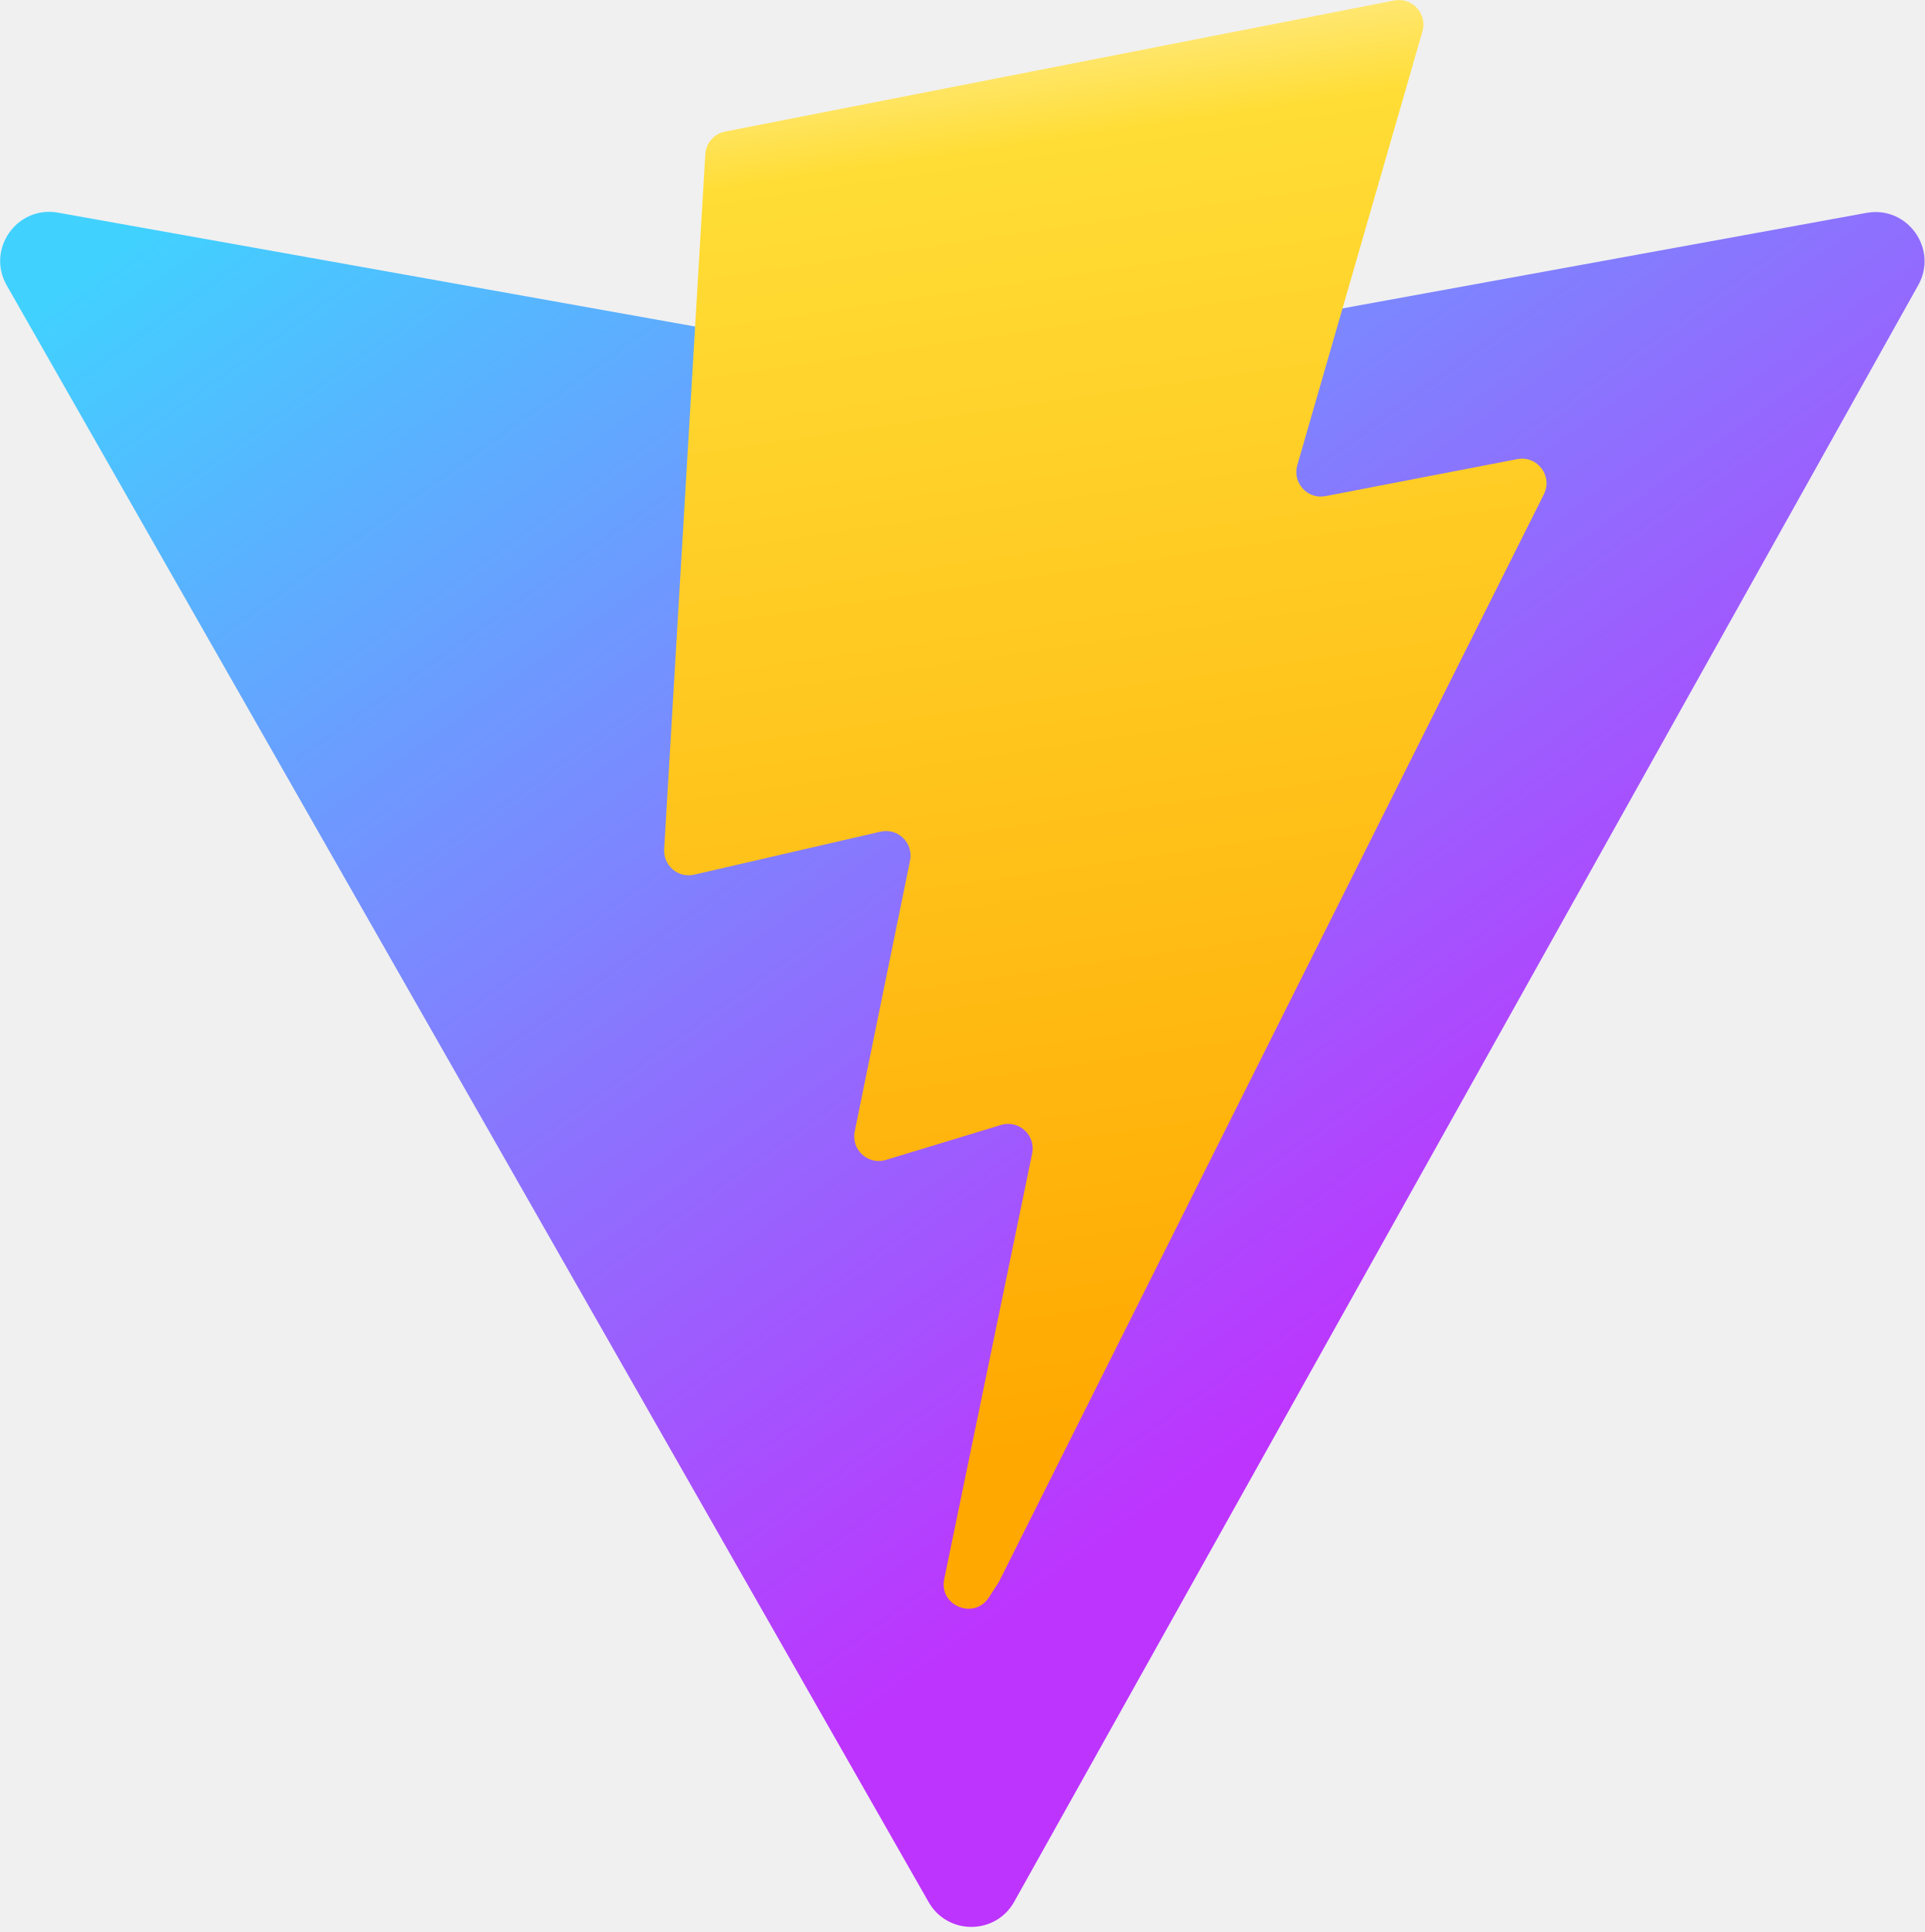
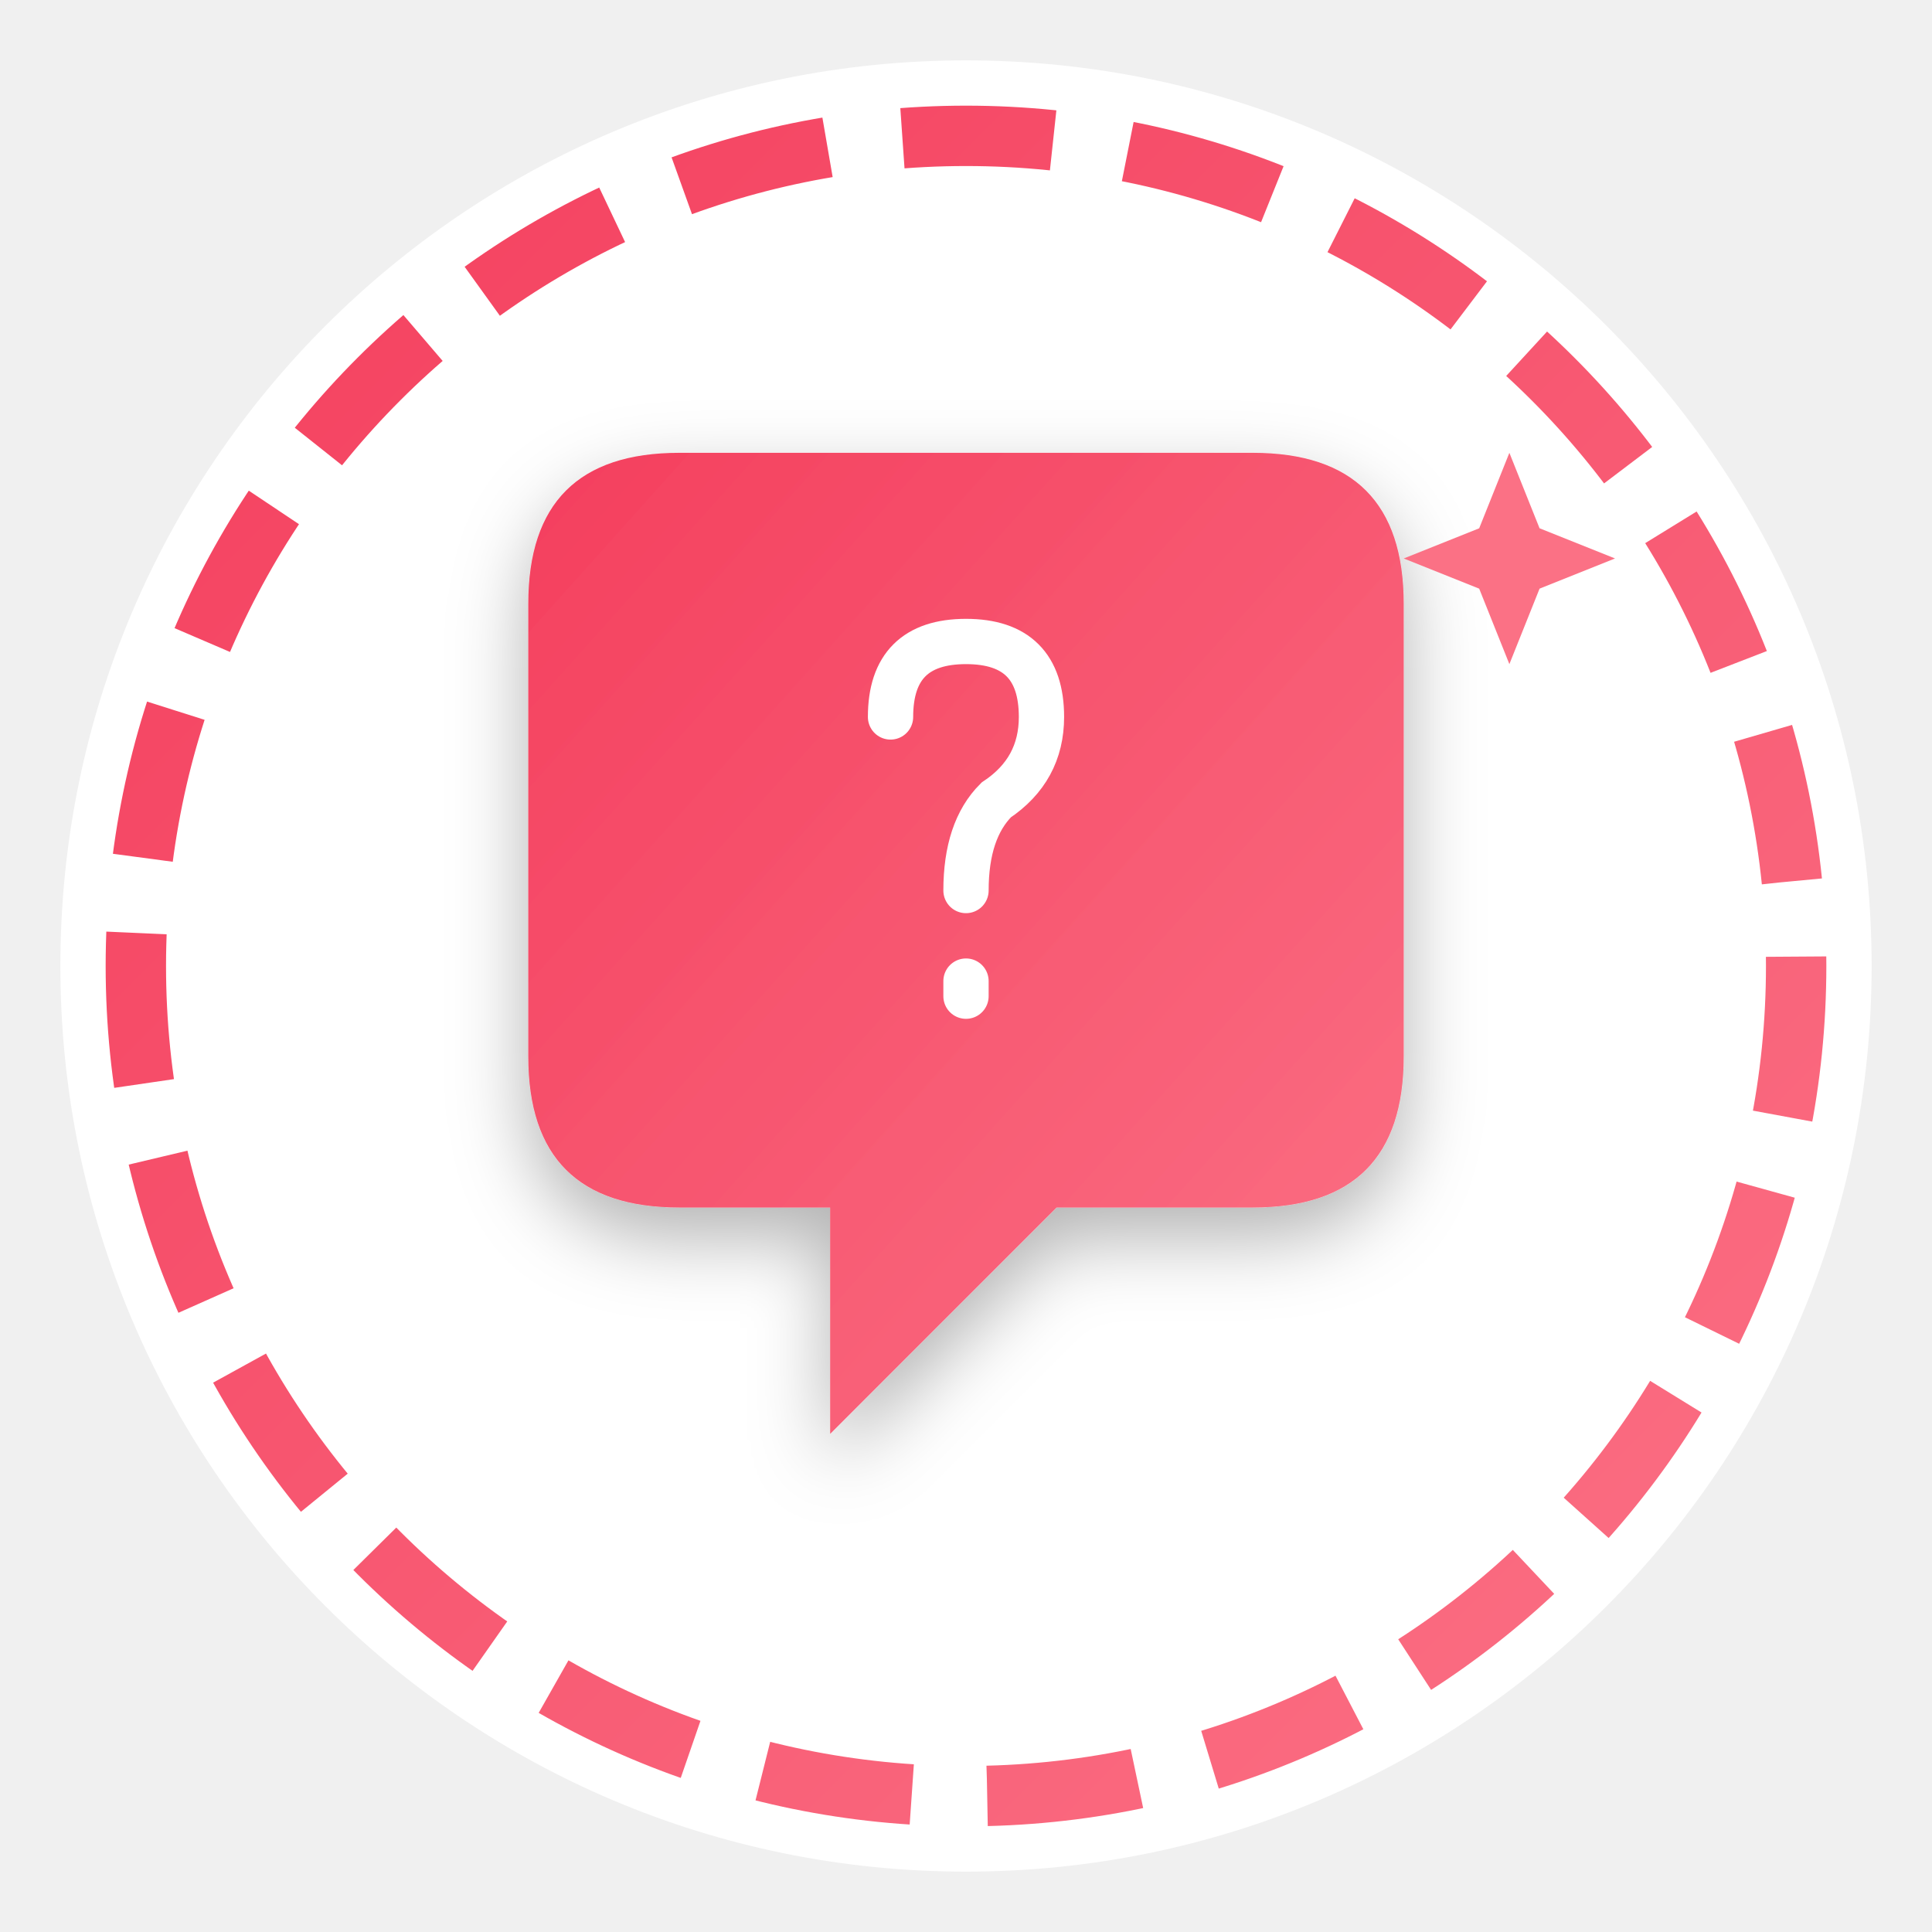
- <svg xmlns="http://www.w3.org/2000/svg" aria-hidden="true" role="img" class="iconify iconify--logos" width="31.88" height="32" preserveAspectRatio="xMidYMid meet" viewBox="0 0 256 257">
+ <svg xmlns="http://www.w3.org/2000/svg" viewBox="0 0 256 256">
  <defs>
-     <linearGradient id="IconifyId1813088fe1fbc01fb466" x1="-.828%" x2="57.636%" y1="7.652%" y2="78.411%">
-       <stop offset="0%" stop-color="#41D1FF" />
-       <stop offset="100%" stop-color="#BD34FE" />
+     <linearGradient id="logo-gradient" x1="0%" y1="0%" x2="100%" y2="100%">
+       <stop offset="0%" style="stop-color:#f43f5e;stop-opacity:1" />
+       <stop offset="100%" style="stop-color:#fb7185;stop-opacity:1" />
    </linearGradient>
-     <linearGradient id="IconifyId1813088fe1fbc01fb467" x1="43.376%" x2="50.316%" y1="2.242%" y2="89.03%">
-       <stop offset="0%" stop-color="#FFEA83" />
-       <stop offset="8.333%" stop-color="#FFDD35" />
-       <stop offset="100%" stop-color="#FFA800" />
-     </linearGradient>
+     <filter id="shadow" x="-20%" y="-20%" width="140%" height="140%">
+       <feGaussianBlur in="SourceAlpha" stdDeviation="5" />
+       <feOffset dx="0" dy="4" result="offsetblur" />
+       <feComponentTransfer>
+         <feFuncA type="linear" slope="0.3" />
+       </feComponentTransfer>
+       <feMerge>
+         <feMergeNode />
+         <feMergeNode in="SourceGraphic" />
+       </feMerge>
+     </filter>
  </defs>
-   <path fill="url(#IconifyId1813088fe1fbc01fb466)" d="M255.153 37.938L134.897 252.976c-2.483 4.44-8.862 4.466-11.382.048L.875 37.958c-2.746-4.814 1.371-10.646 6.827-9.67l120.385 21.517a6.537 6.537 0 0 0 2.322-.004l117.867-21.483c5.438-.991 9.574 4.796 6.877 9.62Z" />
-   <path fill="url(#IconifyId1813088fe1fbc01fb467)" d="M185.432.063L96.44 17.501a3.268 3.268 0 0 0-2.634 3.014l-5.474 92.456a3.268 3.268 0 0 0 3.997 3.378l24.777-5.718c2.318-.535 4.413 1.507 3.936 3.838l-7.361 36.047c-.495 2.426 1.782 4.5 4.151 3.78l15.304-4.649c2.372-.72 4.652 1.36 4.15 3.788l-11.698 56.621c-.732 3.542 3.979 5.473 5.943 2.437l1.313-2.028l72.516-144.72c1.215-2.423-.88-5.186-3.54-4.672l-25.505 4.922c-2.396.462-4.435-1.77-3.759-4.114l16.646-57.705c.677-2.35-1.37-4.583-3.769-4.113Z" />
+   <circle cx="128" cy="128" r="120" fill="white" />
+   <circle cx="128" cy="128" r="110" fill="none" stroke="url(#logo-gradient)" stroke-width="8" stroke-dasharray="20,10" />
+   <g filter="url(#shadow)">
+     <path d="M70,80 Q70,60 90,60 L166,60 Q186,60 186,80 L186,140 Q186,160 166,160 L140,160 L110,190 L110,160 L90,160 Q70,160 70,140 Z" fill="url(#logo-gradient)" />
+     <path d="M118,95 Q118,85 128,85 Q138,85 138,95 Q138,102 132,106 Q128,110 128,118 M128,130 L128,132" fill="none" stroke="white" stroke-width="6" stroke-linecap="round" />
+   </g>
+   <path d="M200,60 L204,70 L214,74 L204,78 L200,88 L196,78 L186,74 L196,70 Z" fill="#fb7185">
+     <animate attributeName="opacity" values="1;0.3;1" dur="3s" repeatCount="indefinite" />
+   </path>
</svg>
